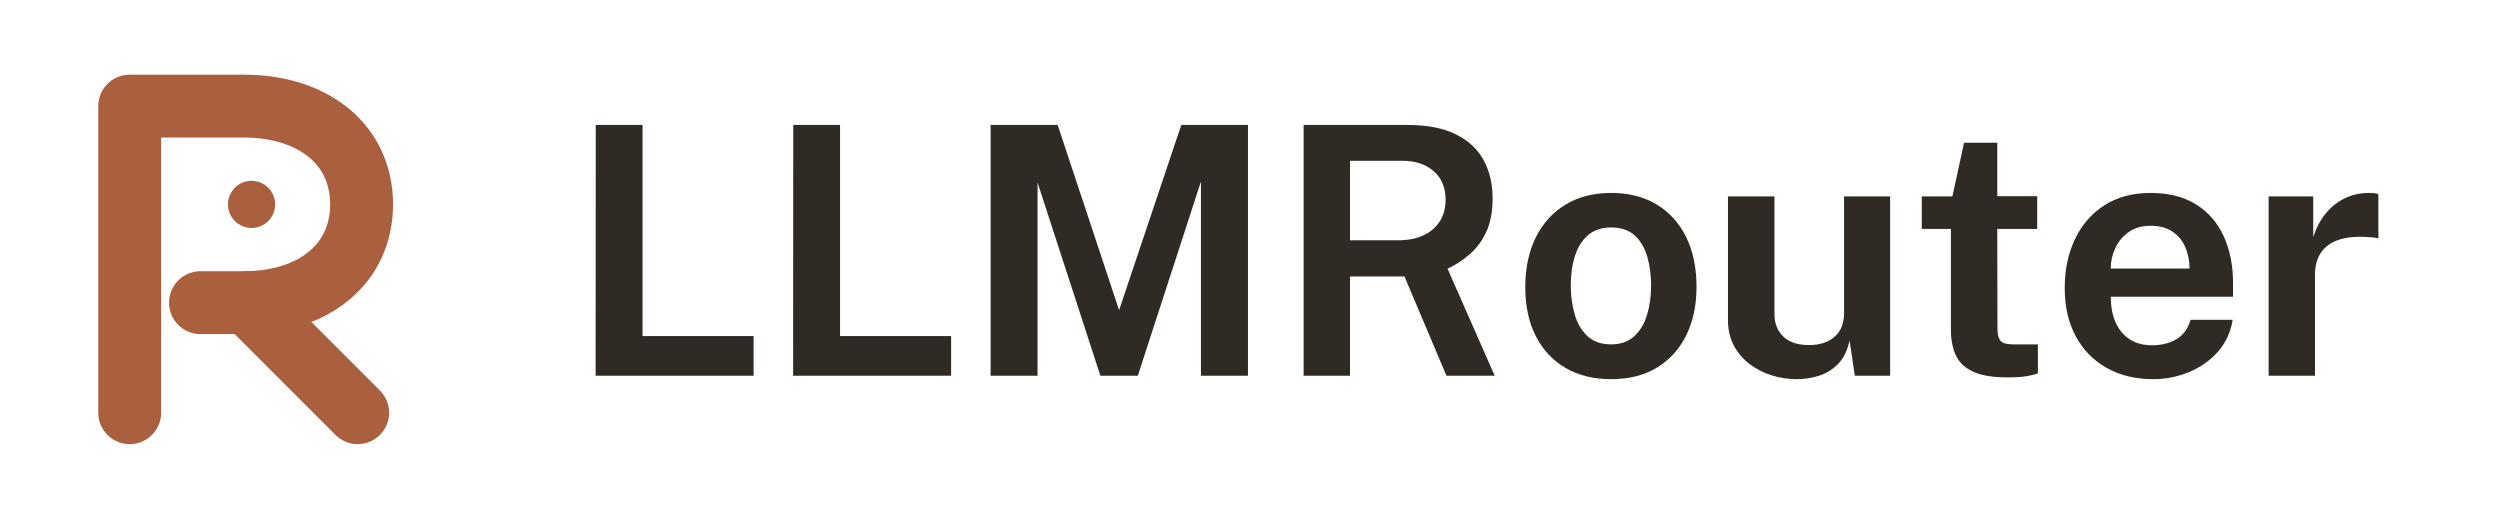
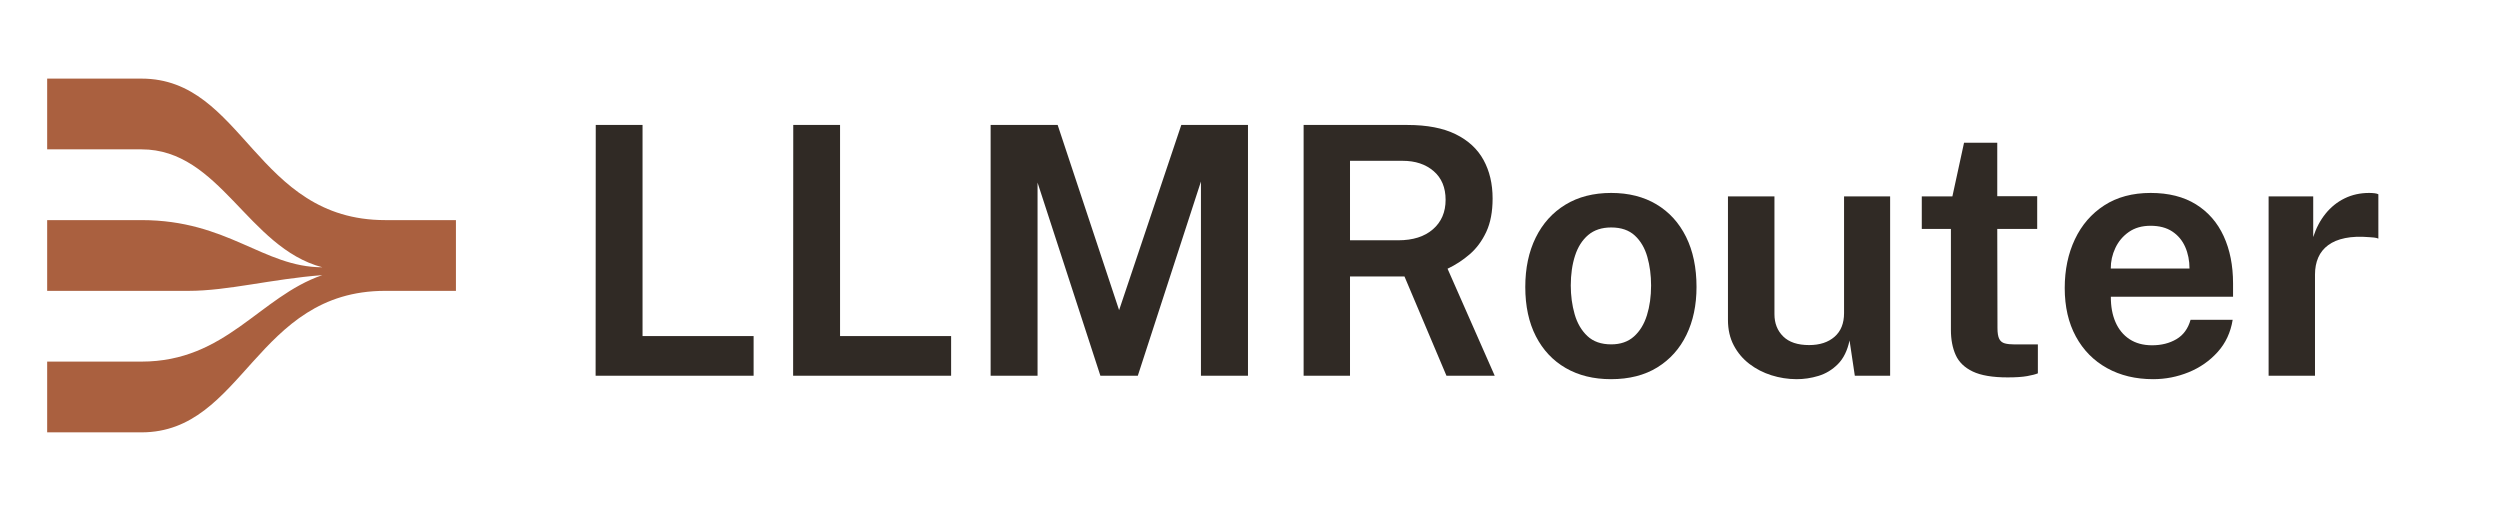
<svg xmlns="http://www.w3.org/2000/svg" viewBox="0 0 432.52 88" role="img" aria-label="LLMRouter">
-   <g transform="scale(.34)" color="#AA603F">
-     <g fill="none" stroke="currentColor" stroke-width="32" stroke-linecap="round" stroke-linejoin="round">
-       <path d="M66 210V54H124C160 54 184 74 184 104S160 154 124 154H102" />
-       <path d="M126 154 182 210" />
-     </g>
-     <circle cx="128" cy="104" r="12" fill="currentColor" />
+   <g transform="scale(.34)">
+     <path fill="#AA603F" d="M24 40H72C124 40 130 112 196 112H232V148H196C130 148 124 220 72 220H24V184H72C115 184 132 151 164 140C138 142 116 148 96 148H24V112H72C116 112 134 136 164 136C126 126 112 76 72 76H24Z" />
  </g>
  <g transform="translate(98 65)">
    <g fill="#302A25" transform="scale(0.03 -0.03)">
      <path transform="translate(0 0)" d="M168.203 0 168.984 1446H438.844V228.594H1079.344V0Z" />
      <path transform="translate(1139 0)" d="M168.203 0 168.984 1446H438.844V228.594H1079.344V0Z" />
      <path transform="translate(2278 0)" d="M168.203 0V1446H554.797L909.109 378.062L1267.766 1446H1652.359V0H1381.109V1119.875L1017.078 0H801.141L438.844 1113.625V0Z" />
      <path transform="translate(4083 0)" d="M168.203 0V1446H767.172Q936.422 1446 1045.062 1392.594Q1153.703 1339.188 1205.898 1243.844Q1258.094 1148.5 1258.094 1022.188Q1258.094 907.281 1221.367 828.977Q1184.641 750.672 1125.523 699.859Q1066.406 649.047 998.234 617.031L1270.203 0H991.906L749.875 572.219H435.719V0ZM435.719 780.969H713.797Q841.141 780.969 914.078 844.461Q987.016 907.953 987.016 1014.281Q987.016 1120.531 917.977 1179.891Q848.938 1239.25 739.578 1239.25H435.719Z" />
      <path transform="translate(5450 0)" d="M573.844 -20Q424 -20 312.945 44.094Q201.891 108.188 140.711 227.297Q79.531 346.406 79.531 511.562Q79.531 674.172 139.609 796.281Q199.688 918.391 310.766 986.195Q421.844 1054 575.062 1054Q725.734 1054 836.008 988.188Q946.281 922.375 1006.656 800.742Q1067.031 679.109 1067.031 511.562Q1067.031 355.219 1008.977 235.523Q950.922 115.828 840.93 47.914Q730.938 -20 573.844 -20ZM575.062 180.75Q655.422 180.75 706.258 226.18Q757.094 271.609 781.07 348.625Q805.047 425.641 805.047 520.094Q805.047 608.516 783.414 684.984Q761.781 761.453 711.336 808.18Q660.891 854.906 575.062 854.906Q493.703 854.906 442.281 811.305Q390.859 767.703 366.383 691.82Q341.906 615.938 341.906 520.094Q341.906 432.672 364.039 355.07Q386.172 277.469 437.203 229.109Q488.234 180.75 575.062 180.75Z" />
      <path transform="translate(6581 0)" d="M511.859 -20Q438.312 -19.609 368.164 2.477Q298.016 24.562 241.359 67.734Q184.703 110.906 151.023 174.531Q117.344 238.156 117.344 321.625V1034H385.469V354.531Q385.469 276.328 435.852 226.492Q486.234 176.656 585.469 176.656Q677.281 176.656 732.07 224.539Q786.859 272.422 786.859 360.781V1034H1052.547V0H848.922L818.547 203.406Q799.938 115.641 751.43 66.922Q702.922 18.203 639.422 -1.094Q575.922 -20.391 511.859 -20Z" />
      <path transform="translate(7749 0)" d="M561.859 -9.75Q432.062 -9.75 361.141 24.109Q290.219 57.969 262.664 119.328Q235.109 180.688 235.109 263.688V846.562H67.109V1034H243.641L310.828 1343.5H502.406V1035.219H732.703V846.562H502.406L503.625 274.656Q503.625 232.516 513.688 212.508Q523.75 192.5 545.758 186.438Q567.766 180.375 603.516 180.375H736.609V13.656Q716.391 5.219 674.883 -2.266Q633.375 -9.75 561.859 -9.75Z" />
      <path transform="translate(8553 0)" d="M597.453 -20Q446.219 -20 331.141 43.938Q216.062 107.875 151.773 225.875Q87.484 343.875 87.484 505.562Q87.484 662.547 146.078 786.57Q204.672 910.594 315.531 982.297Q426.391 1054 583.016 1054Q738.344 1054 844.117 988.297Q949.891 922.594 1004.047 805.0Q1058.203 687.406 1058.203 532.062V455.344H353.469Q352.859 371.859 380.281 308.836Q407.703 245.812 461.148 210.625Q514.594 175.438 591.359 175.438Q671.703 175.438 731.586 210.672Q791.469 245.906 813.125 322.312H1055.953Q1038.391 213.172 969.25 136.508Q900.109 59.844 801.984 19.922Q703.859 -20 597.453 -20ZM353.031 617.875H807.016Q807.016 686.562 782.203 742.719Q757.391 798.875 707.594 831.766Q657.797 864.656 582.234 864.656Q508.25 864.656 457.086 828.836Q405.922 793.016 379.281 736.273Q352.641 679.531 353.031 617.875Z" />
      <path transform="translate(9685 0)" d="M131.25 0V1034H388.5V799.562Q413.672 877.484 459.734 934.484Q505.797 991.484 569.719 1022.742Q633.641 1054 711.281 1054Q727.656 1054 742.203 1052.242Q756.75 1050.484 764.172 1046.188V790.688Q754.141 795.203 739.141 796.766Q724.141 798.328 712.5 798.938Q631.625 805.641 572.547 793.617Q513.469 781.594 474.758 752.875Q436.047 724.156 417.406 681.359Q398.766 638.562 398.766 583.5V0Z" />
    </g>
  </g>
</svg>
